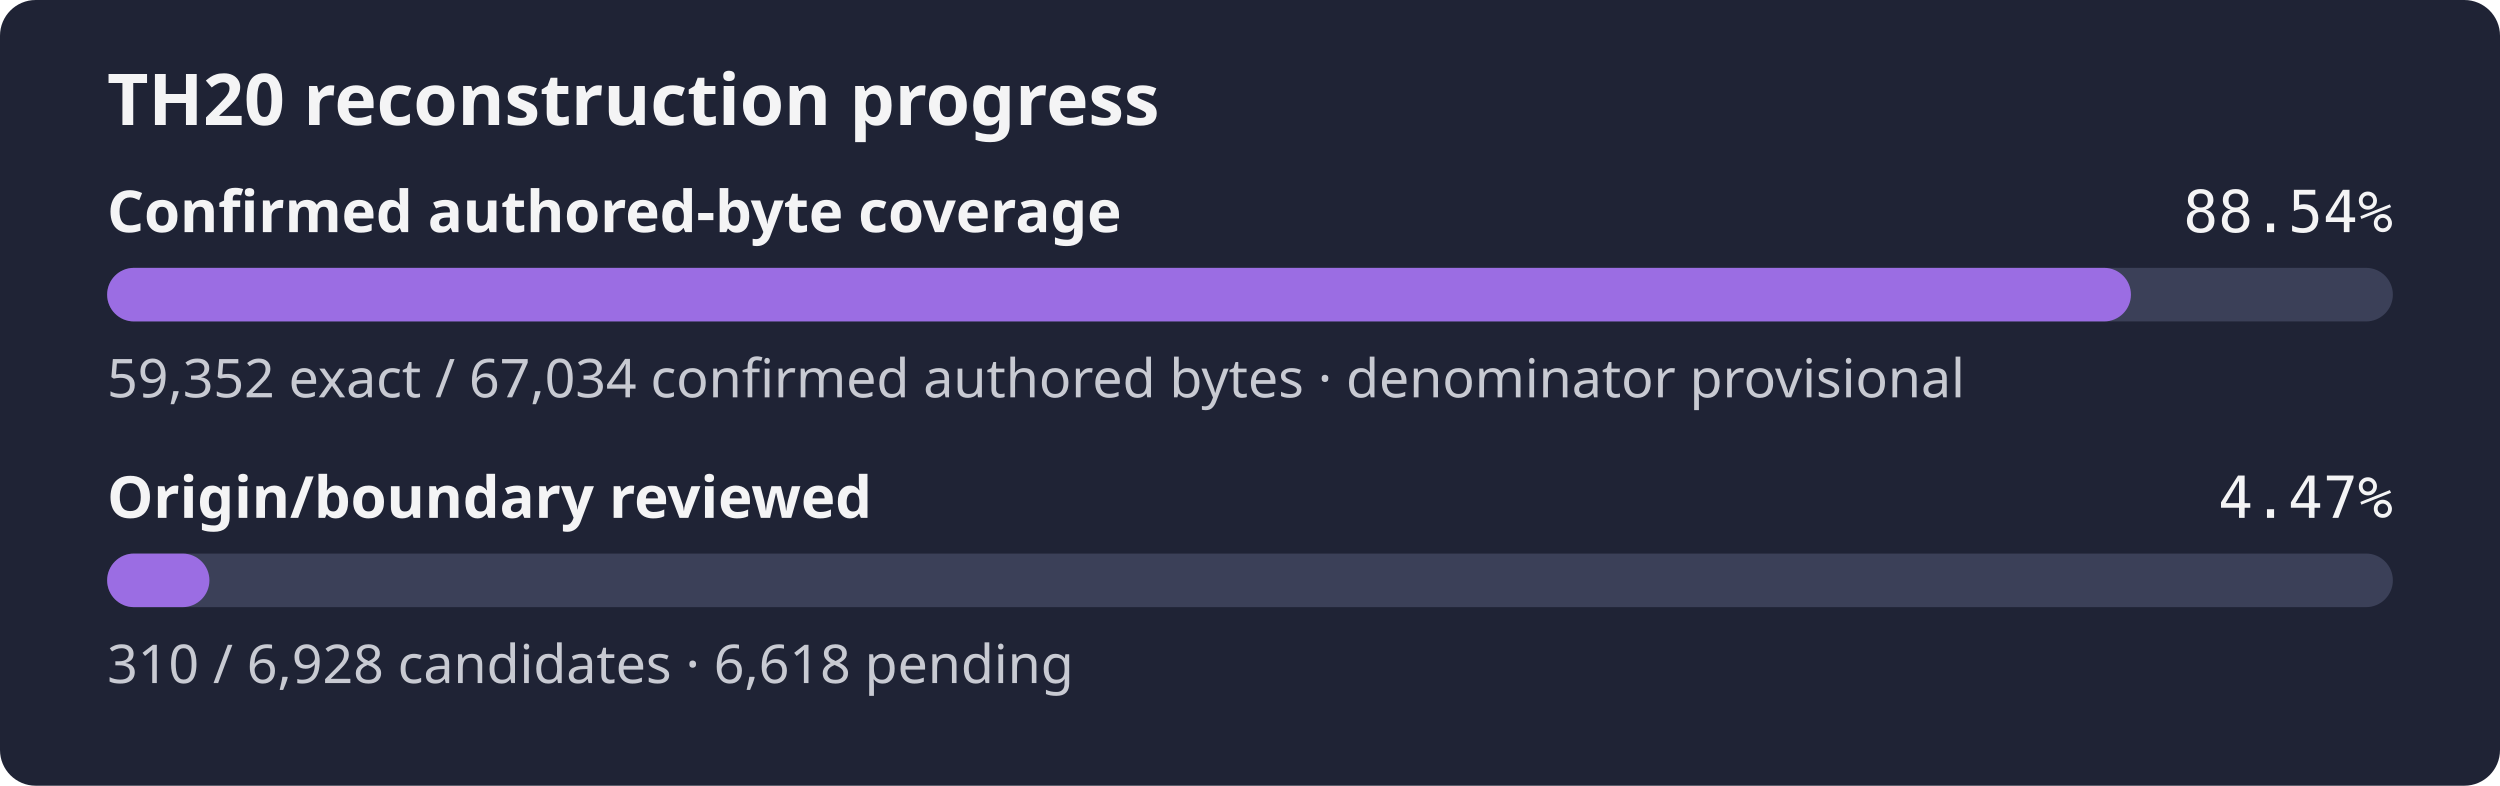
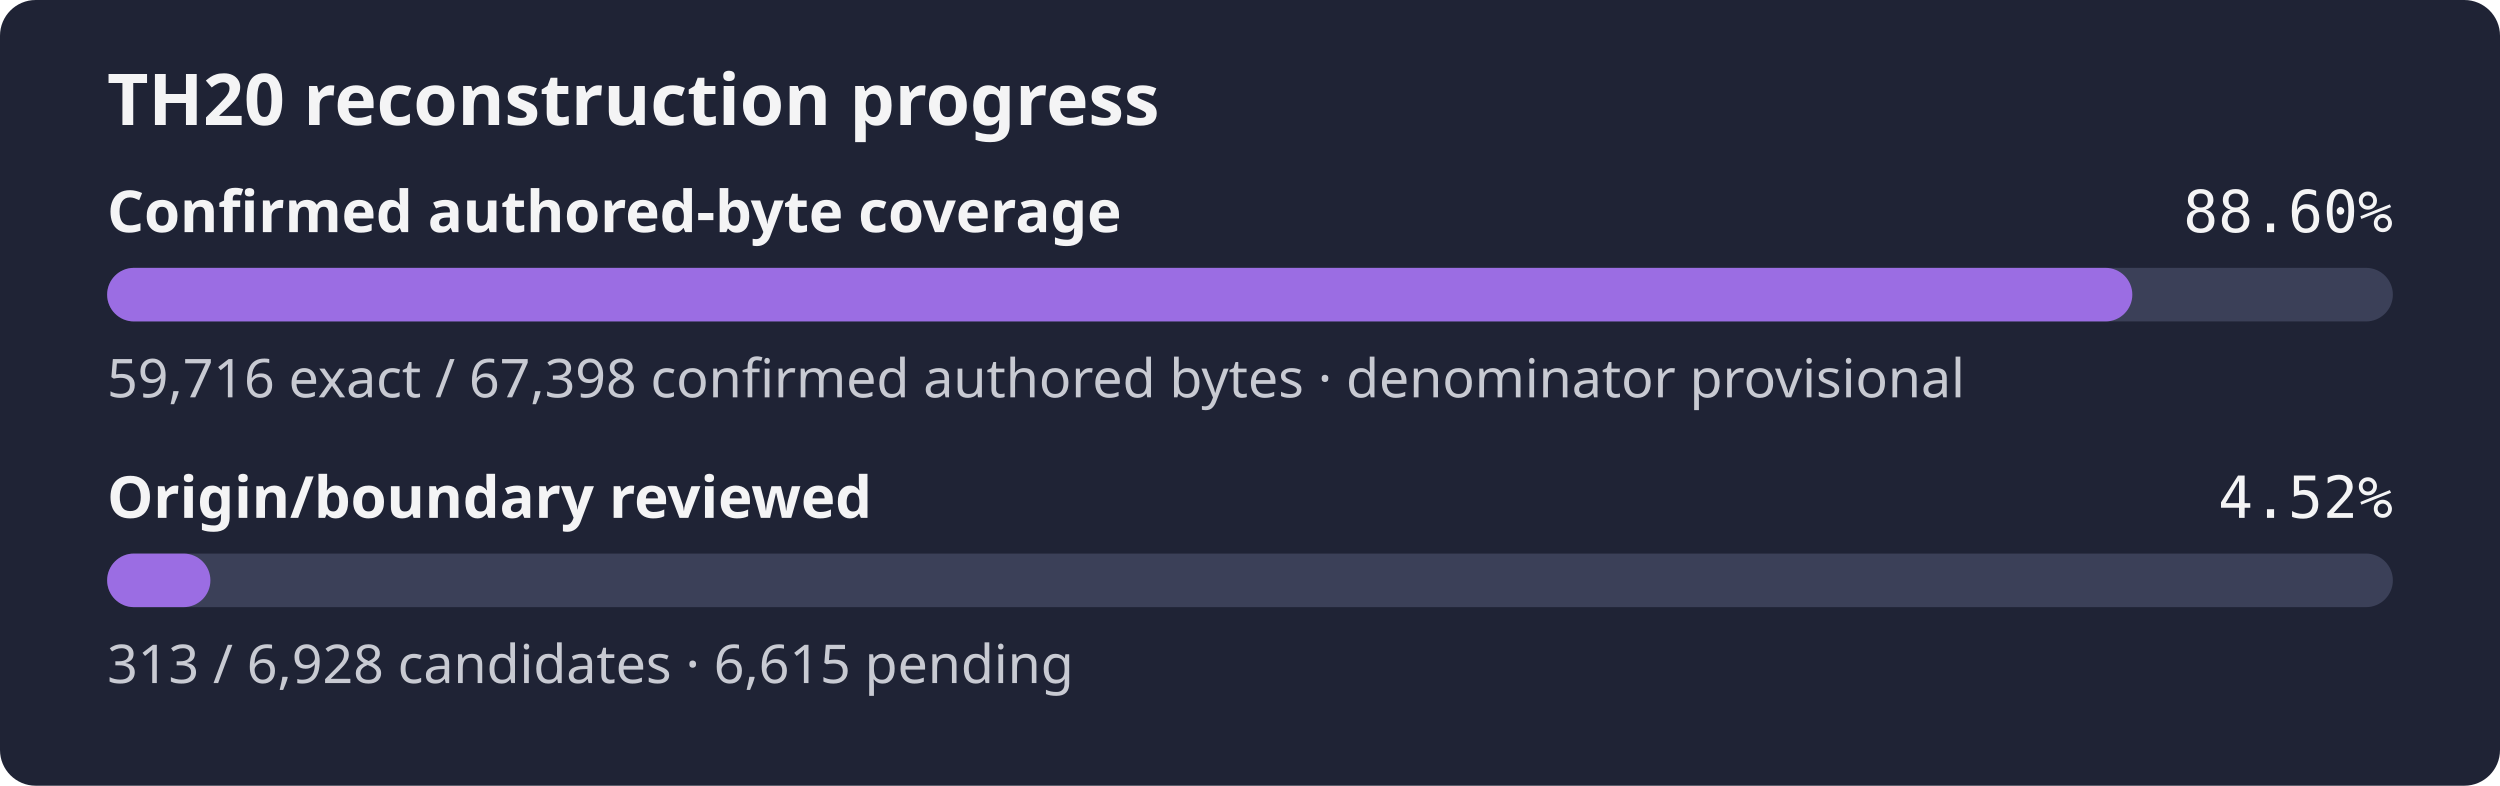
- <svg xmlns="http://www.w3.org/2000/svg" width="560" height="176" role="img" aria-label="TH20 reconstruction progress: 88.54% of the confirmed authored-byte set is exact, origin review 4.47%">
+ <svg xmlns="http://www.w3.org/2000/svg" width="560" height="176" role="img" aria-label="TH20 reconstruction progress: 88.60% of the confirmed authored-byte set is exact, origin review 4.52%">
  <rect width="560" height="176" rx="8" fill="#1f2335" />
  <text x="24" y="28" fill="#f4f4f5" font-family="sans-serif" font-size="16" font-weight="600">TH20 reconstruction progress</text>
  <text x="24" y="52" fill="#f4f4f5" font-family="sans-serif" font-size="13" font-weight="600">Confirmed authored-byte coverage</text>
-   <text x="536" y="52" fill="#f4f4f5" text-anchor="end" font-family="monospace" font-size="13">88.54%</text>
+   <text x="536" y="52" fill="#f4f4f5" text-anchor="end" font-family="monospace" font-size="13">88.60%</text>
  <rect x="24" y="60" width="512" height="12" rx="6" fill="#3b4058" />
-   <rect x="24" y="60" width="453.33" height="12" rx="6" fill="#9b6de3" />
-   <text x="24" y="89" fill="#c8cad2" font-family="sans-serif" font-size="12">59,352 exact / 67,034 confirmed authored bytes · denominator provisional</text>
+   <rect x="24" y="60" width="453.64" height="12" rx="6" fill="#9b6de3" />
+   <text x="24" y="89" fill="#c8cad2" font-family="sans-serif" font-size="12">59,716 exact / 67,398 confirmed authored bytes · denominator provisional</text>
  <text x="24" y="116" fill="#f4f4f5" font-family="sans-serif" font-size="13" font-weight="600">Origin/boundary reviewed</text>
-   <text x="536" y="116" fill="#f4f4f5" text-anchor="end" font-family="monospace" font-size="13">4.47%</text>
+   <text x="536" y="116" fill="#f4f4f5" text-anchor="end" font-family="monospace" font-size="13">4.52%</text>
  <rect x="24" y="124" width="512" height="12" rx="6" fill="#3b4058" />
-   <rect x="24" y="124" width="22.91" height="12" rx="6" fill="#9b6de3" />
-   <text x="24" y="153" fill="#c8cad2" font-family="sans-serif" font-size="12">310 / 6,928 candidates · 6,618 pending</text>
+   <rect x="24" y="124" width="23.13" height="12" rx="6" fill="#9b6de3" />
+   <text x="24" y="153" fill="#c8cad2" font-family="sans-serif" font-size="12">313 / 6,928 candidates · 6,615 pending</text>
</svg>
